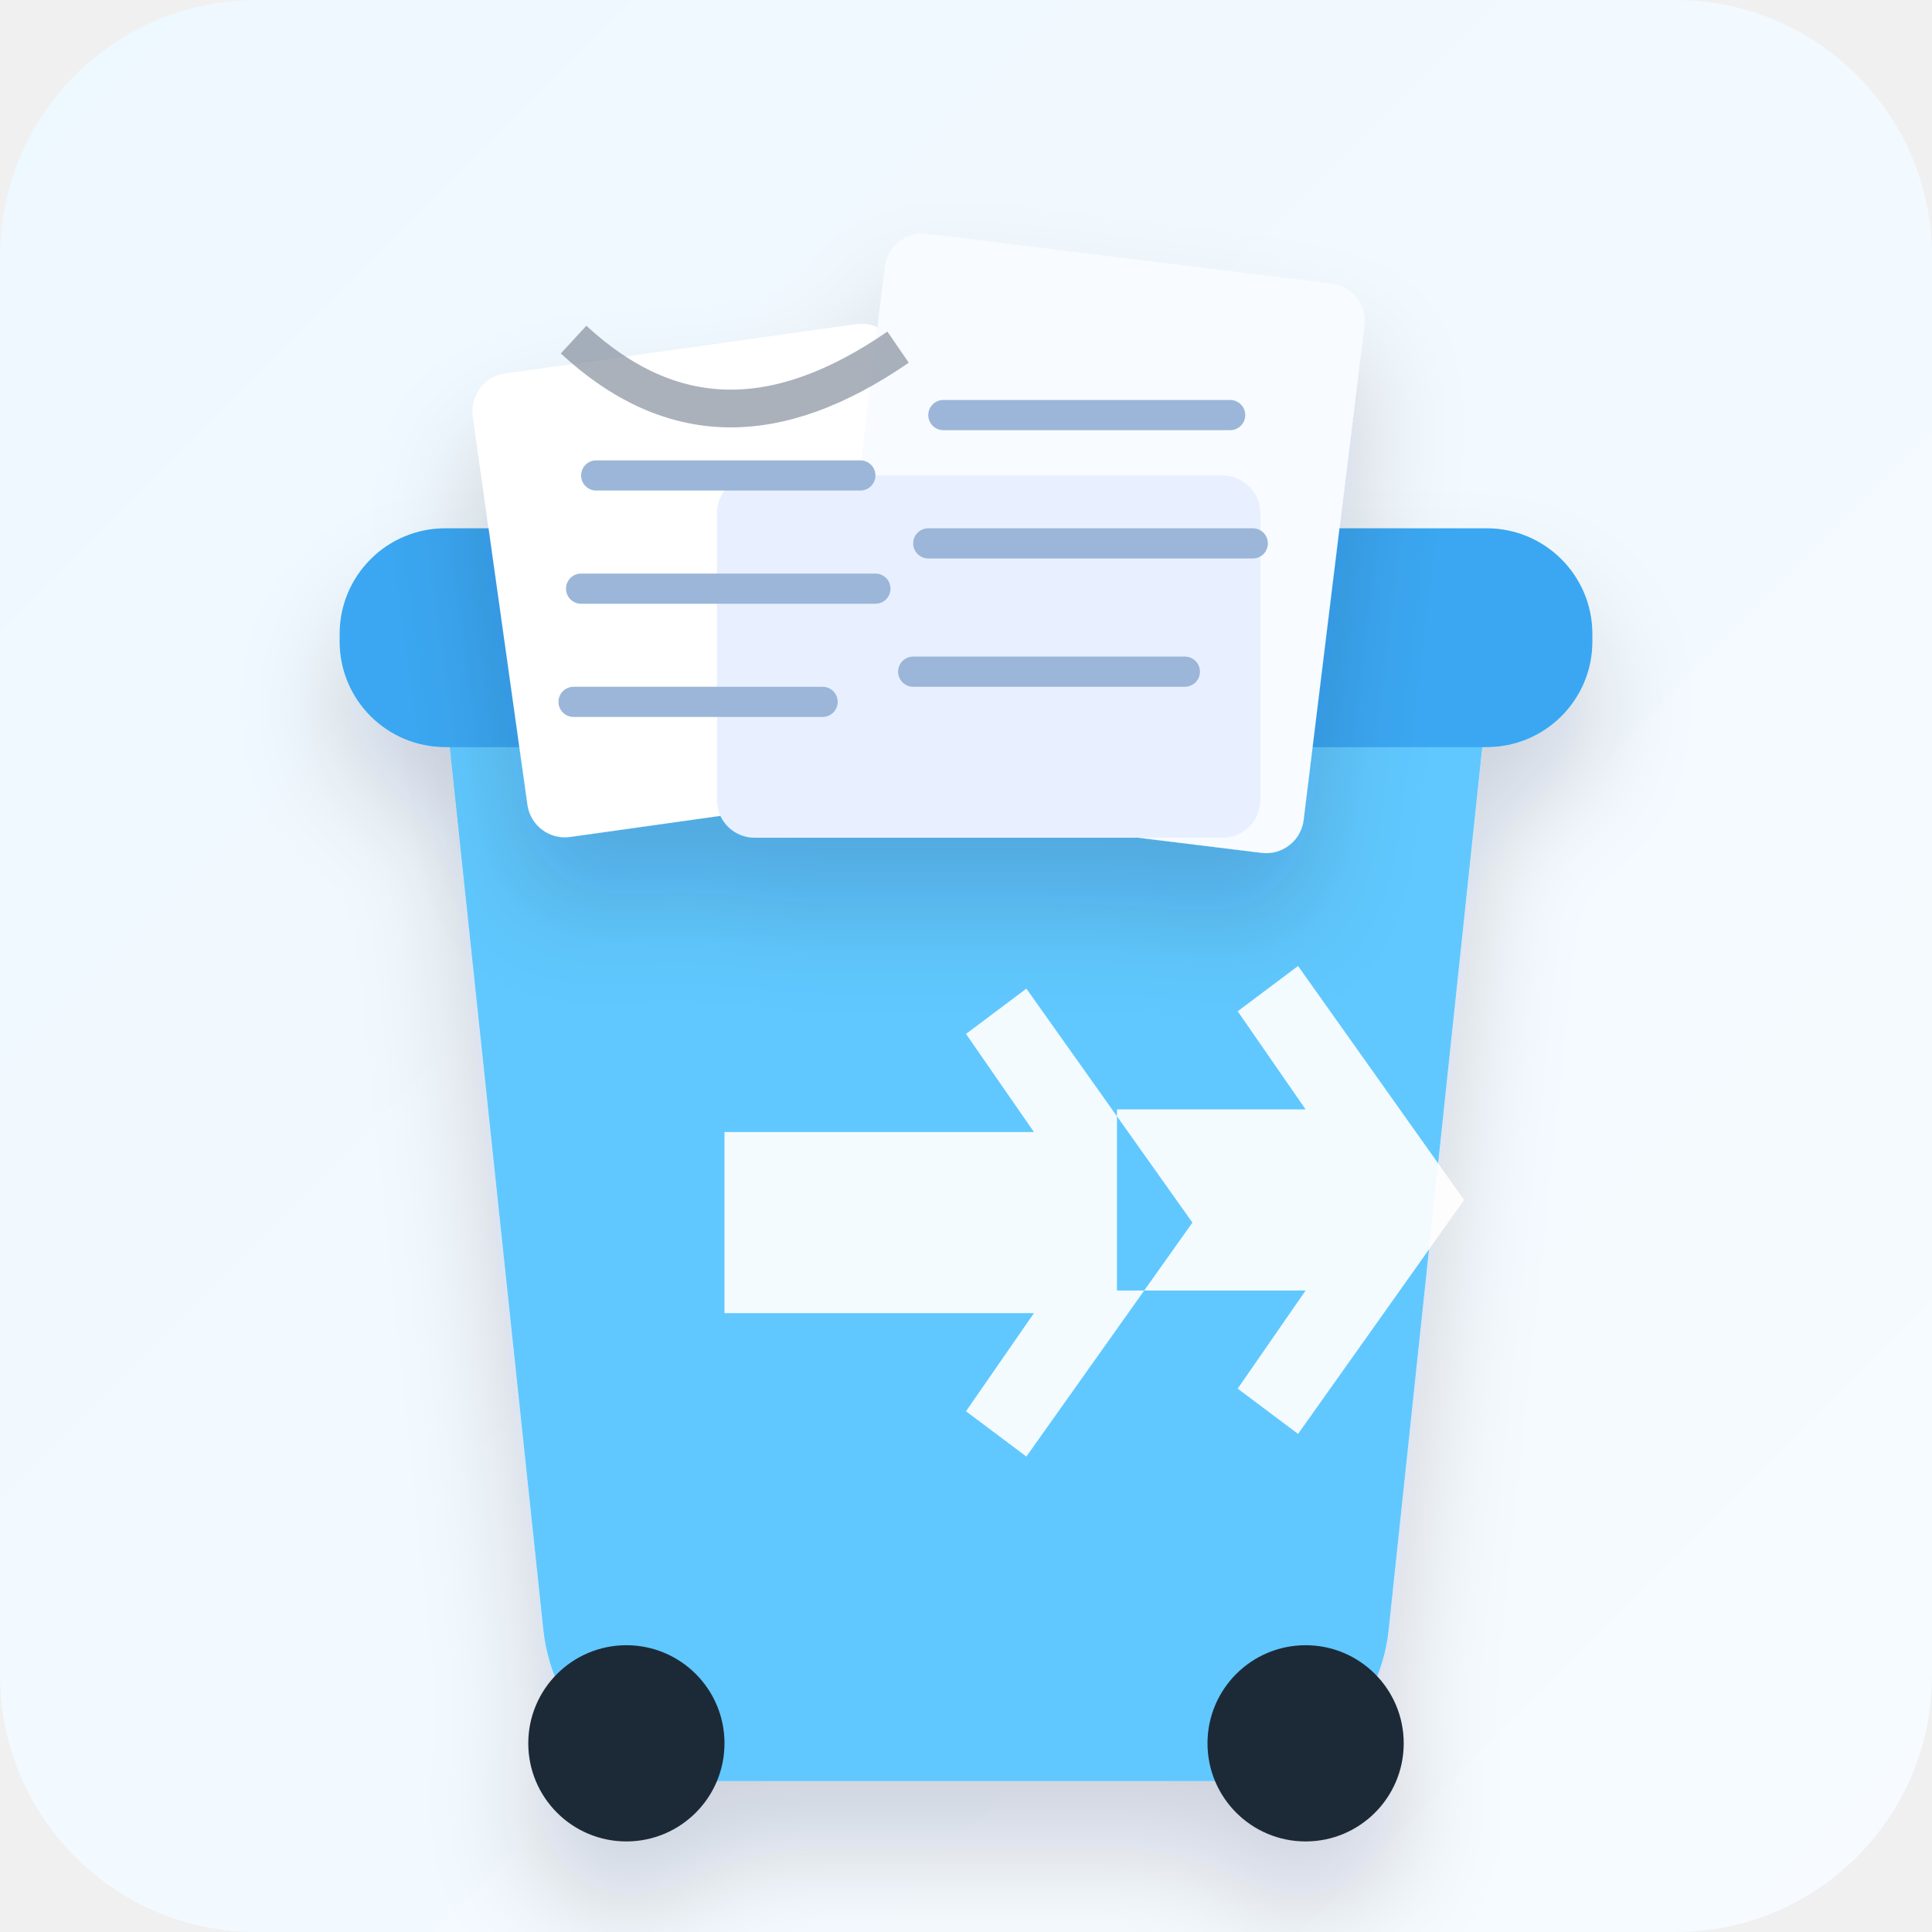
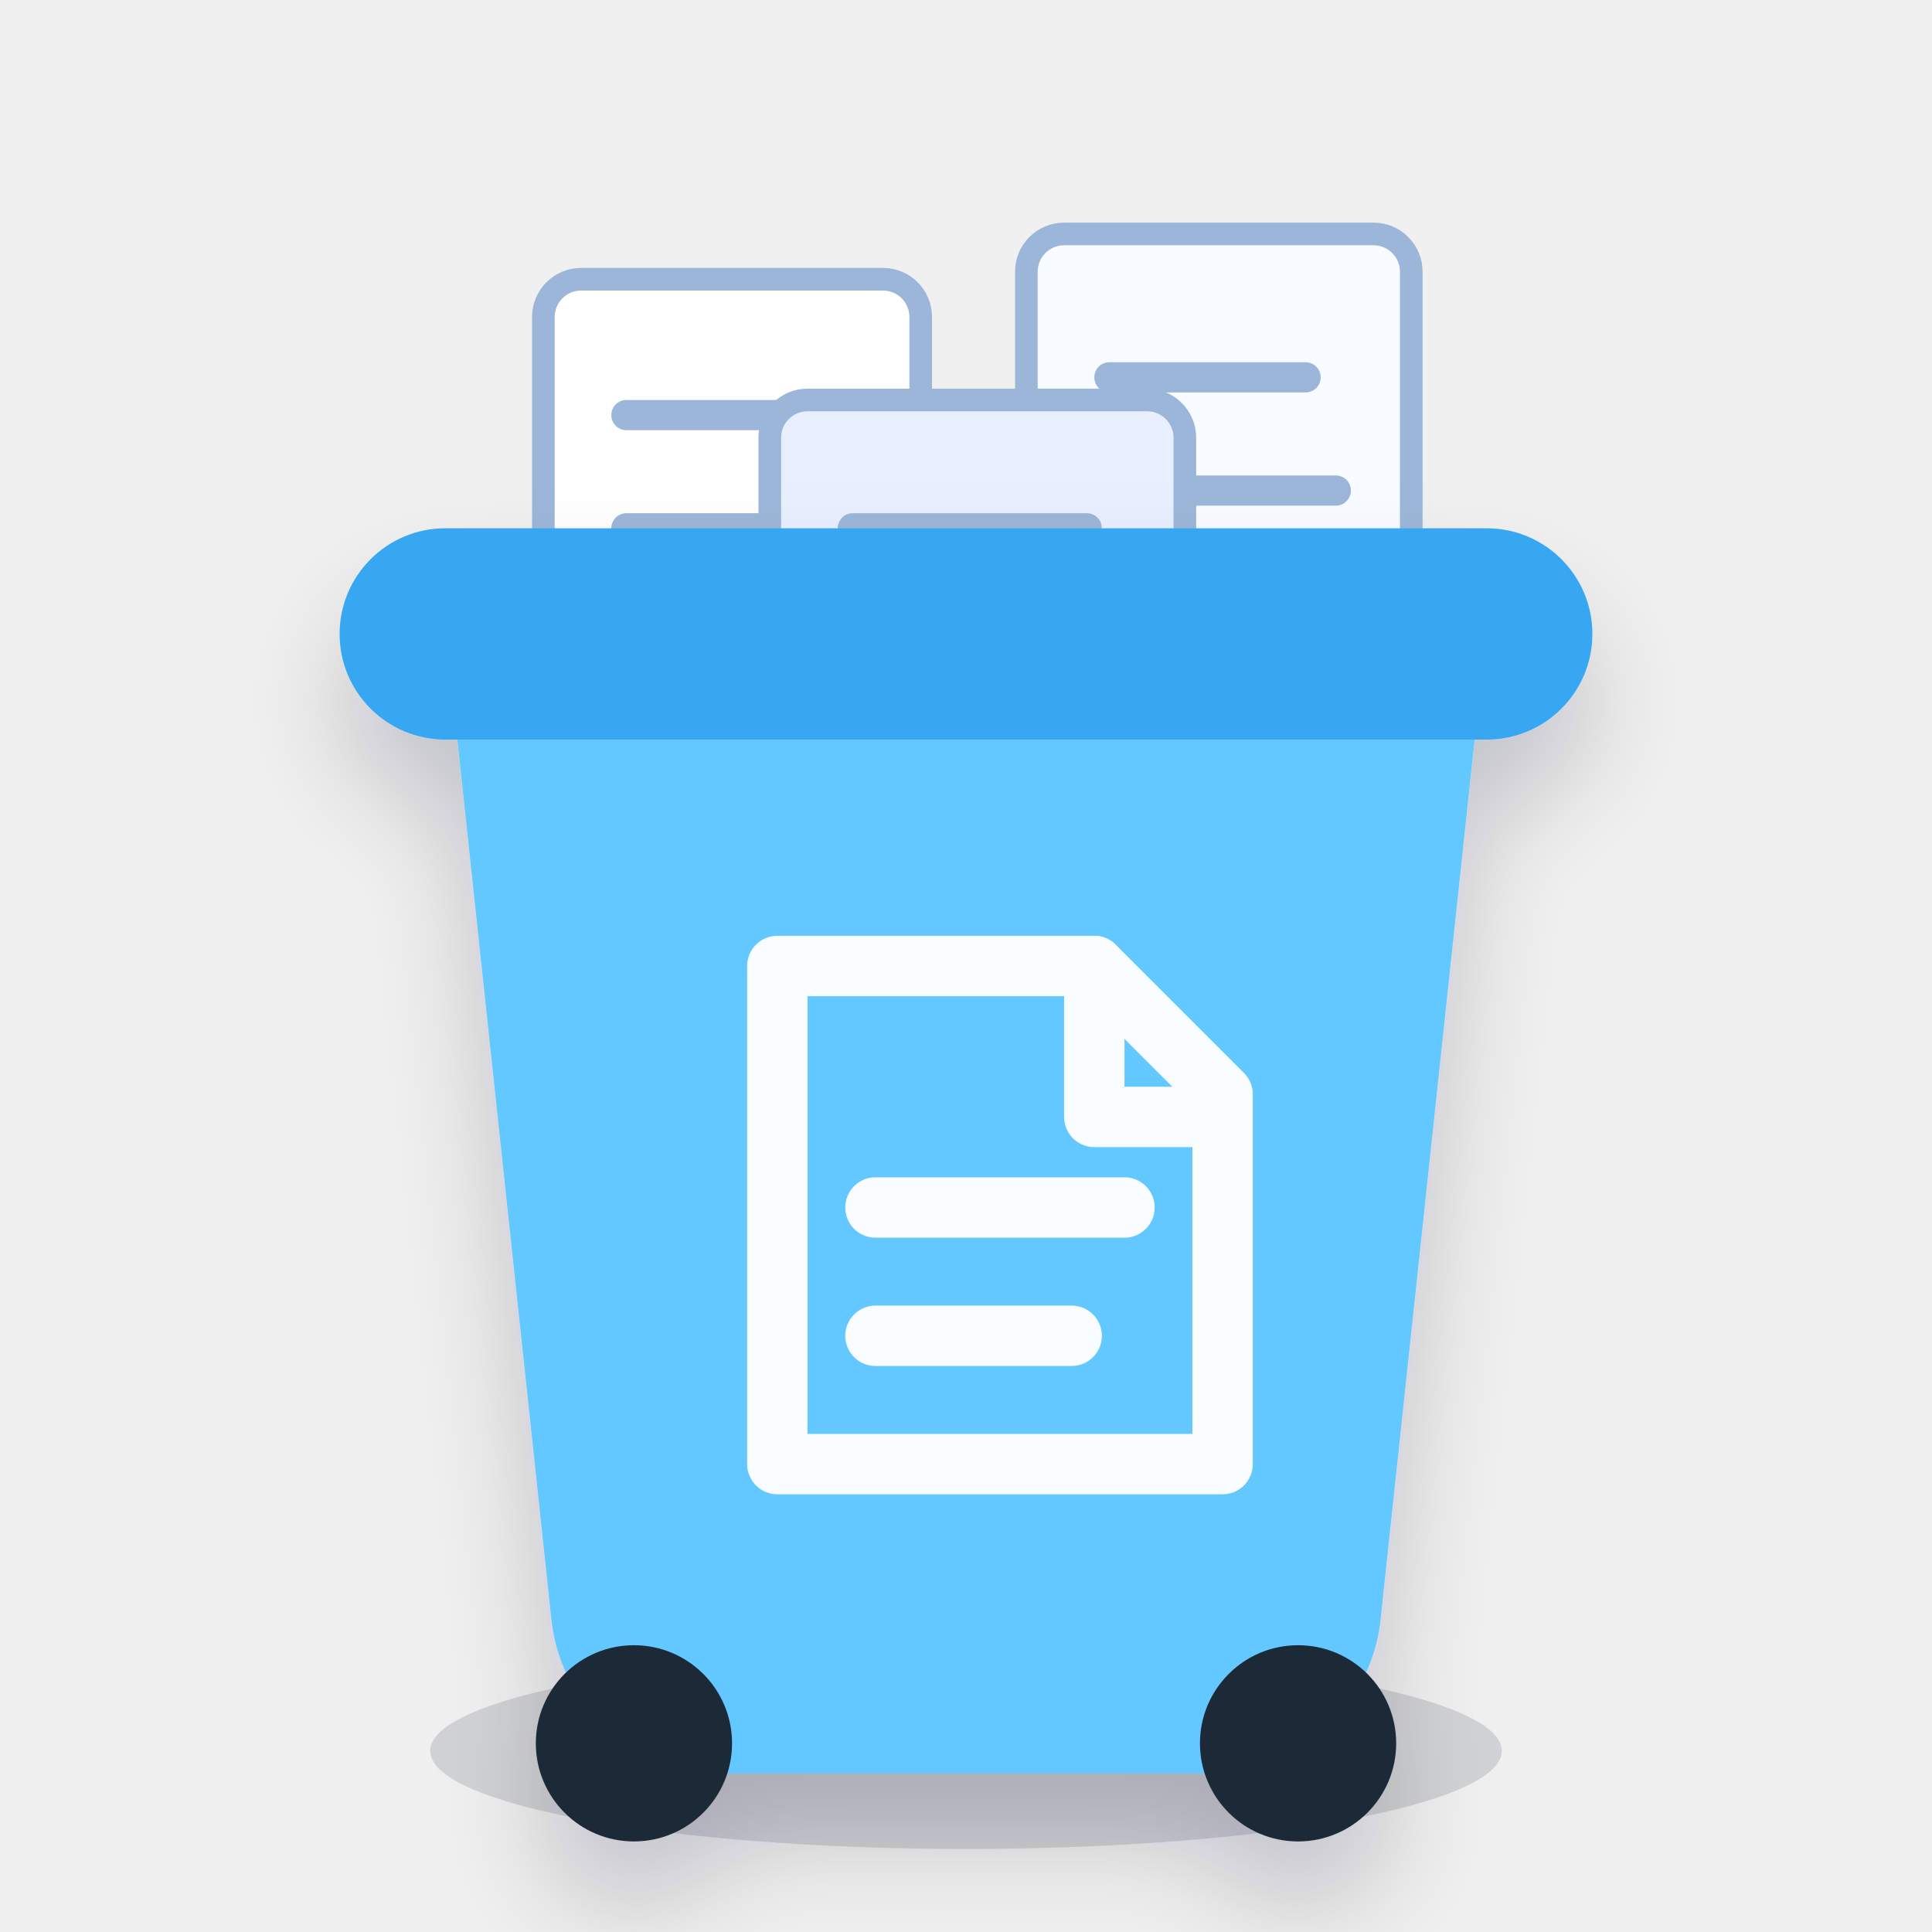
<svg xmlns="http://www.w3.org/2000/svg" viewBox="0 0 256 256" role="img" aria-label="Papier">
  <defs>
-     <linearGradient id="bg" x1="0" y1="0" x2="1" y2="1">
-       <stop stop-color="#eef8ff" />
-       <stop offset="1" stop-color="#f7fbff" />
+     <linearGradient id="bin" x1="0" y1="70" x2="0" y2="230">
+       <stop stop-color="#62c8ff" />
+       <stop offset="1" stop-color="#1b7ee4" />
    </linearGradient>
-     <linearGradient id="bin" x1="0" y1="30" x2="0" y2="226">
-       <stop stop-color="#60c8ff" />
-       <stop offset="1" stop-color="#1d7fe0" />
-     </linearGradient>
-     <filter id="s" x="-20%" y="-20%" width="140%" height="150%">
-       <feDropShadow dx="0" dy="9" stdDeviation="7" flood-color="#0f172a" flood-opacity=".16" />
+     <filter id="shadow" x="-20%" y="-20%" width="140%" height="150%">
+       <feDropShadow dx="0" dy="9" stdDeviation="7" flood-color="#0f172a" flood-opacity=".18" />
    </filter>
+     <style>
+       .sheet-a{animation:sheetA 2.7s ease-in-out infinite}.sheet-b{animation:sheetB 2.7s ease-in-out infinite .35s}.sheet-c{animation:sheetC 2.7s ease-in-out infinite .7s}
+       @keyframes sheetA{0%{transform:translate(-6px,-42px) rotate(-13deg);opacity:0}20%,72%{opacity:1}82%,100%{transform:translate(8px,18px) rotate(5deg);opacity:0}}
+       @keyframes sheetB{0%{transform:translate(10px,-38px) rotate(14deg);opacity:0}20%,72%{opacity:1}82%,100%{transform:translate(-6px,17px) rotate(-4deg);opacity:0}}
+       @keyframes sheetC{0%{transform:translate(0,-30px) rotate(3deg);opacity:0}20%,72%{opacity:1}82%,100%{transform:translate(0,12px) rotate(0);opacity:0}}
+     </style>
  </defs>
-   <rect width="256" height="256" rx="34" fill="url(#bg)" />
-   <g filter="url(#s)">
-     <path d="M58 84h140l-14 132c-1.3 12-11 20-23 20H95c-12 0-21.7-8-23-20L58 84Z" fill="url(#bin)" />
-     <rect x="45" y="70" width="166" height="29" rx="14" fill="#3aa7f2" />
-     <circle cx="83" cy="231" r="13" fill="#1f2937" />
-     <circle cx="173" cy="231" r="13" fill="#1f2937" />
+   <ellipse cx="128" cy="232" rx="71" ry="13" fill="#0f172a" opacity=".14" />
+   <g class="sheet-a">
+     <rect x="72" y="37" width="50" height="61" rx="5" fill="#fff" stroke="#9bb6d8" stroke-width="3" />
+     <path d="M83 55h27M83 70h24M83 85h18" stroke="#9bb6d8" stroke-width="4" stroke-linecap="round" />
  </g>
-   <g filter="url(#s)">
-     <rect x="66" y="46" width="57" height="62" rx="5" fill="#ffffff" transform="rotate(-8 94 77)" />
-     <rect x="113" y="34" width="64" height="76" rx="5" fill="#f8fbff" transform="rotate(7 145 72)" />
-     <rect x="95" y="63" width="72" height="48" rx="5" fill="#e8f0ff" />
-     <path d="M79 63h35M77 78h39M76 93h33M125 55h38M123 72h43M121 89h36" stroke="#9bb6d8" stroke-width="4" stroke-linecap="round" />
-     <path d="M76 45c13 12 27 12 43 1" stroke="#7c8796" stroke-width="5" fill="none" opacity=".65" />
+   <g class="sheet-b">
+     <rect x="136" y="31" width="51" height="64" rx="5" fill="#f8fbff" stroke="#9bb6d8" stroke-width="3" />
+     <path d="M147 50h26M147 65h30M147 80h22" stroke="#9bb6d8" stroke-width="4" stroke-linecap="round" />
  </g>
-   <path d="M112 150h25l-9-13 8-6 22 31-22 31-8-6 9-13H96v-24h16Zm36 21h25l-9 13 8 6 22-31-22-31-8 6 9 13h-25v24Z" fill="white" opacity=".92" />
+   <g class="sheet-c">
+     <rect x="102" y="53" width="55" height="52" rx="5" fill="#e8f0ff" stroke="#9bb6d8" stroke-width="3" />
+     <path d="M113 70h31M113 85h25" stroke="#9bb6d8" stroke-width="4" stroke-linecap="round" />
+   </g>
+   <g filter="url(#shadow)">
+     <path d="M59 83h138l-14 131c-1 12-11 21-23 21H96c-12 0-22-9-23-21L59 83Z" fill="url(#bin)" />
+     <rect x="45" y="70" width="166" height="28" rx="14" fill="#38a7f2" />
+     <circle cx="84" cy="231" r="13" fill="#1f2937" />
+     <circle cx="172" cy="231" r="13" fill="#1f2937" />
+   </g>
+   <g fill="none" stroke="#fff" stroke-width="8" stroke-linecap="round" stroke-linejoin="round" opacity=".96">
+     <path d="M103 128h42l17 17v49h-59Z" />
+     <path d="M145 128v20h17" />
+     <path d="M116 160h33M116 177h26" />
+   </g>
</svg>
